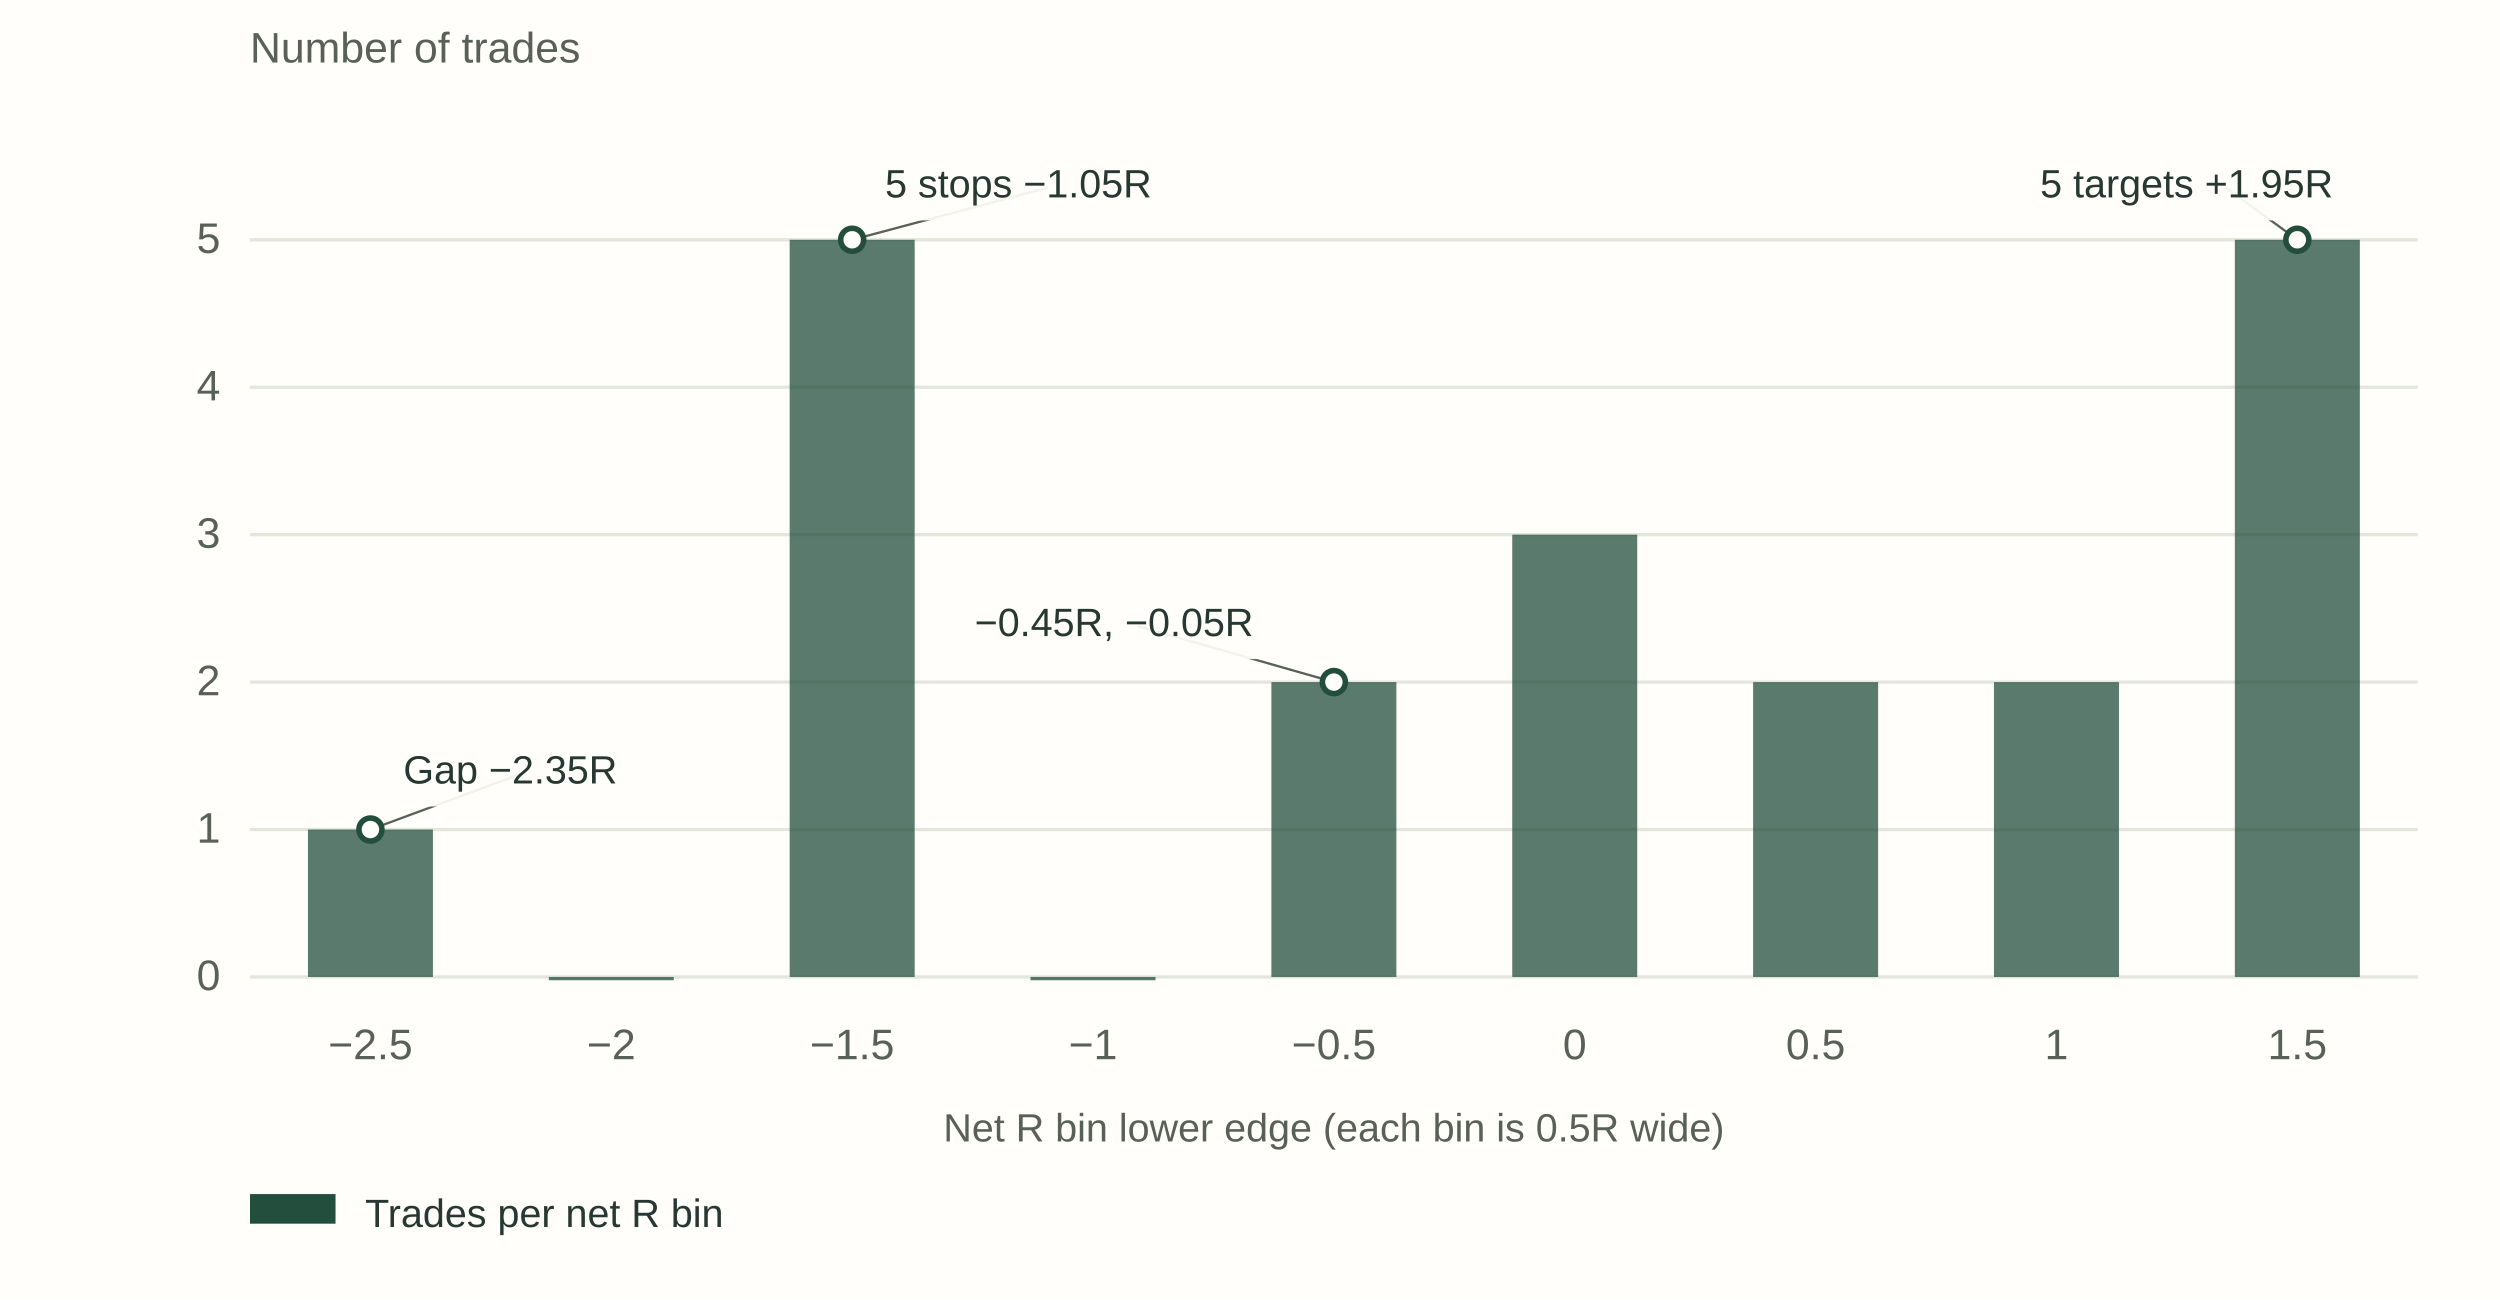
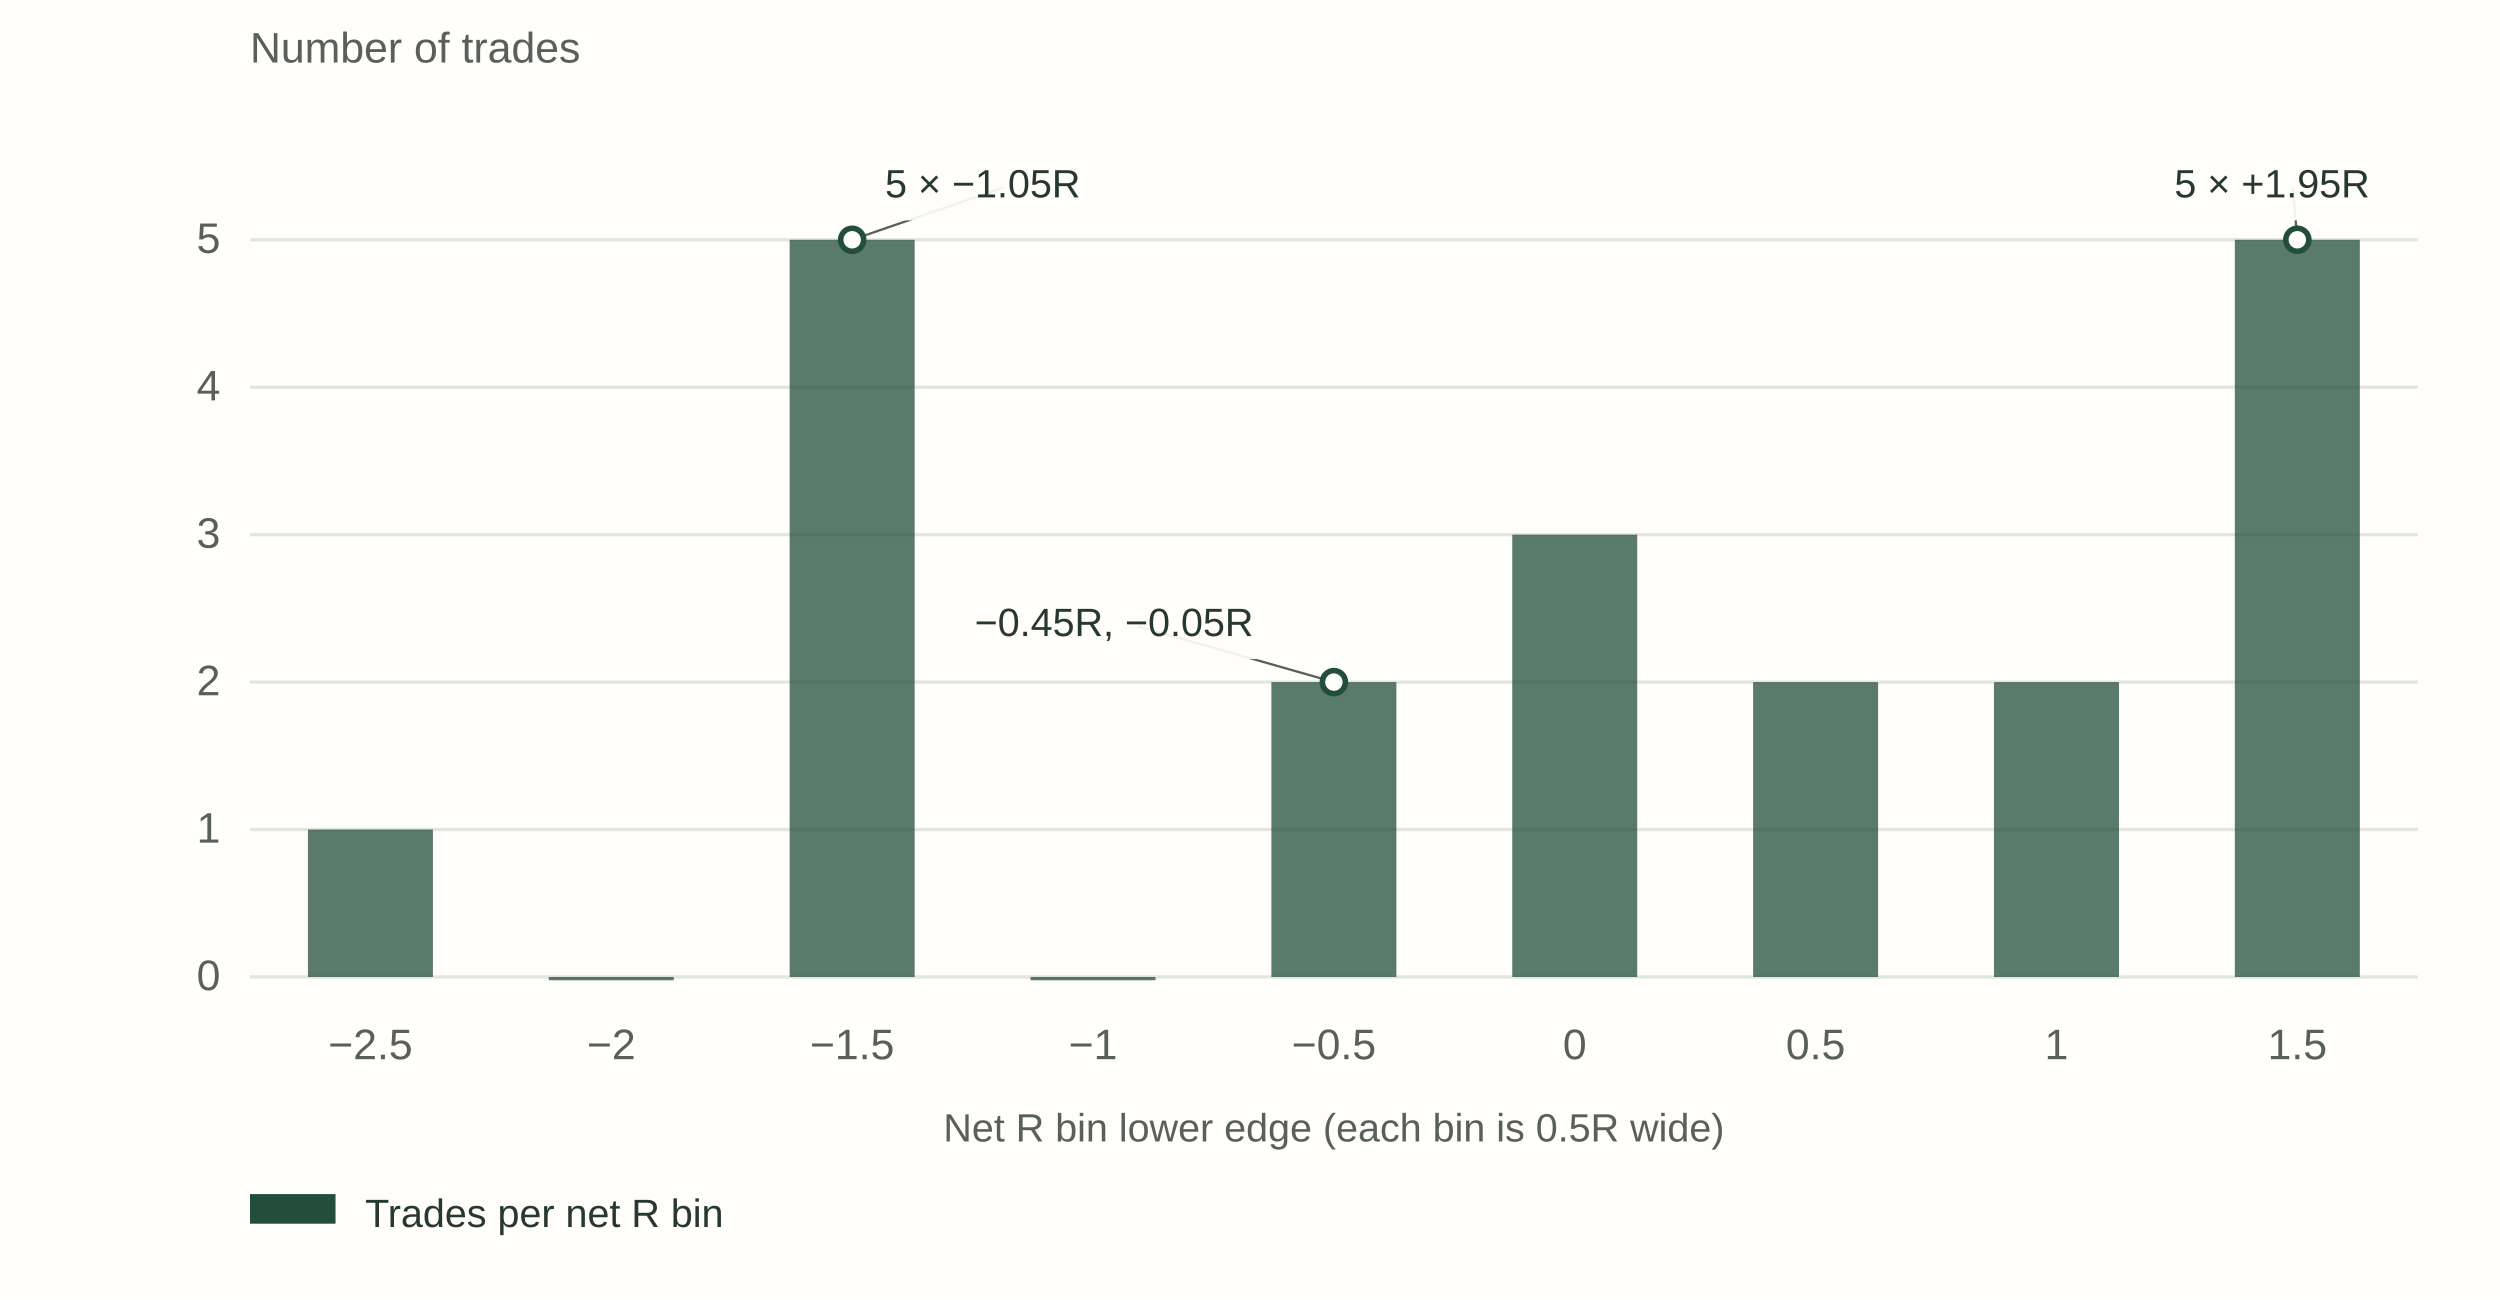
<svg xmlns="http://www.w3.org/2000/svg" viewBox="0 0 760 395" role="img" aria-label="Payoff distribution of twenty net outcomes">
  <style>.af-text{font-family:Arial,sans-serif;fill:#263831}</style>
  <rect width="760" height="395" fill="#fffefa" />
  <text class="af-text" x="76" y="19" text-anchor="start" style="font-size:13px;font-weight:400;fill:#586057;">Number of trades</text>
  <line x1="76" y1="297" x2="735" y2="297" stroke="#e2e6dd" />
  <text class="af-text" x="67" y="301" text-anchor="end" style="font-size:13px;font-weight:400;fill:#586057;">0</text>
  <line x1="76" y1="252.179" x2="735" y2="252.179" stroke="#e2e6dd" />
  <text class="af-text" x="67" y="256.179" text-anchor="end" style="font-size:13px;font-weight:400;fill:#586057;">1</text>
  <line x1="76" y1="207.357" x2="735" y2="207.357" stroke="#e2e6dd" />
  <text class="af-text" x="67" y="211.357" text-anchor="end" style="font-size:13px;font-weight:400;fill:#586057;">2</text>
  <line x1="76" y1="162.536" x2="735" y2="162.536" stroke="#e2e6dd" />
  <text class="af-text" x="67" y="166.536" text-anchor="end" style="font-size:13px;font-weight:400;fill:#586057;">3</text>
  <line x1="76" y1="117.714" x2="735" y2="117.714" stroke="#e2e6dd" />
  <text class="af-text" x="67" y="121.714" text-anchor="end" style="font-size:13px;font-weight:400;fill:#586057;">4</text>
  <line x1="76" y1="72.893" x2="735" y2="72.893" stroke="#e2e6dd" />
  <text class="af-text" x="67" y="76.893" text-anchor="end" style="font-size:13px;font-weight:400;fill:#586057;">5</text>
  <text class="af-text" x="112.611" y="322" text-anchor="middle" style="font-size:13px;font-weight:400;fill:#586057;">−2.5</text>
  <text class="af-text" x="185.833" y="322" text-anchor="middle" style="font-size:13px;font-weight:400;fill:#586057;">−2</text>
  <text class="af-text" x="259.056" y="322" text-anchor="middle" style="font-size:13px;font-weight:400;fill:#586057;">−1.5</text>
  <text class="af-text" x="332.278" y="322" text-anchor="middle" style="font-size:13px;font-weight:400;fill:#586057;">−1</text>
  <text class="af-text" x="405.5" y="322" text-anchor="middle" style="font-size:13px;font-weight:400;fill:#586057;">−0.5</text>
  <text class="af-text" x="478.722" y="322" text-anchor="middle" style="font-size:13px;font-weight:400;fill:#586057;">0</text>
  <text class="af-text" x="551.944" y="322" text-anchor="middle" style="font-size:13px;font-weight:400;fill:#586057;">0.5</text>
  <text class="af-text" x="625.167" y="322" text-anchor="middle" style="font-size:13px;font-weight:400;fill:#586057;">1</text>
  <text class="af-text" x="698.389" y="322" text-anchor="middle" style="font-size:13px;font-weight:400;fill:#586057;">1.5</text>
  <text class="af-text" x="405.5" y="347" text-anchor="middle" style="font-size:12px;font-weight:400;fill:#586057;">Net R bin lower edge (each bin is 0.5R wide)</text>
  <rect x="93.611" y="252.179" width="38" height="44.821" fill="#234d3d" opacity=".75" />
  <rect x="166.833" y="297" width="38" height="1" fill="#234d3d" opacity=".75" />
  <rect x="240.056" y="72.893" width="38" height="224.107" fill="#234d3d" opacity=".75" />
  <rect x="313.278" y="297" width="38" height="1" fill="#234d3d" opacity=".75" />
  <rect x="386.5" y="207.357" width="38" height="89.643" fill="#234d3d" opacity=".75" />
  <rect x="459.722" y="162.536" width="38" height="134.464" fill="#234d3d" opacity=".75" />
  <rect x="532.944" y="207.357" width="38" height="89.643" fill="#234d3d" opacity=".75" />
  <rect x="606.167" y="207.357" width="38" height="89.643" fill="#234d3d" opacity=".75" />
  <rect x="679.389" y="72.893" width="38" height="224.107" fill="#234d3d" opacity=".75" />
-   <line x1="112.611" y1="252.179" x2="158.611" y2="235.179" stroke="#586057" stroke-width=".7" />
-   <circle data-annotation-series="0" data-value="1" cx="112.611" cy="252.179" r="3.5" fill="#fffefa" stroke="#234d3d" stroke-width="1.7" />
-   <rect x="118.611" y="224.179" width="80" height="21" fill="#fffefa" opacity=".92" />
-   <text class="af-text" x="122.611" y="238.179" text-anchor="start" style="font-size:12px;font-weight:400;fill:#263831;">Gap −2.35R</text>
-   <line x1="259.056" y1="72.893" x2="318.656" y2="57" stroke="#586057" stroke-width=".7" />
+   <line x1="259.056" y1="72.893" x2="305.056" y2="57" stroke="#586057" stroke-width=".7" />
  <circle data-annotation-series="0" data-value="5" cx="259.056" cy="72.893" r="3.5" fill="#fffefa" stroke="#234d3d" stroke-width="1.7" />
-   <rect x="265.056" y="46" width="107.2" height="21" fill="#fffefa" opacity=".92" />
-   <text class="af-text" x="269.056" y="60" text-anchor="start" style="font-size:12px;font-weight:400;fill:#263831;">5 stops −1.05R</text>
+   <rect x="265.056" y="46" width="80" height="21" fill="#fffefa" opacity=".92" />
+   <text class="af-text" x="269.056" y="60" text-anchor="start" style="font-size:12px;font-weight:400;fill:#263831;">5 × −1.05R</text>
  <line x1="405.5" y1="207.357" x2="345.9" y2="190.357" stroke="#586057" stroke-width=".7" />
  <circle data-annotation-series="0" data-value="2" cx="405.5" cy="207.357" r="3.5" fill="#fffefa" stroke="#234d3d" stroke-width="1.7" />
  <rect x="292.3" y="179.357" width="107.2" height="21" fill="#fffefa" opacity=".92" />
  <text class="af-text" x="296.3" y="193.357" text-anchor="start" style="font-size:12px;font-weight:400;fill:#263831;">−0.45R, −0.05R</text>
-   <line x1="698.389" y1="72.893" x2="676.6" y2="57" stroke="#586057" stroke-width=".7" />
+   <line x1="698.389" y1="72.893" x2="697" y2="57" stroke="#586057" stroke-width=".7" />
  <circle data-annotation-series="0" data-value="5" cx="698.389" cy="72.893" r="3.5" fill="#fffefa" stroke="#234d3d" stroke-width="1.7" />
-   <rect x="616.2" y="46" width="120.8" height="21" fill="#fffefa" opacity=".92" />
-   <text class="af-text" x="620.2" y="60" text-anchor="start" style="font-size:12px;font-weight:400;fill:#263831;">5 targets +1.95R</text>
+   <rect x="657" y="46" width="80" height="21" fill="#fffefa" opacity=".92" />
+   <text class="af-text" x="661" y="60" text-anchor="start" style="font-size:12px;font-weight:400;fill:#263831;">5 × +1.95R</text>
  <rect x="76" y="363" width="26" height="9" fill="#234d3d" />
  <text class="af-text" x="111" y="373" text-anchor="start" style="font-size:12px;font-weight:400;fill:#263831;">Trades per net R bin</text>
</svg>
